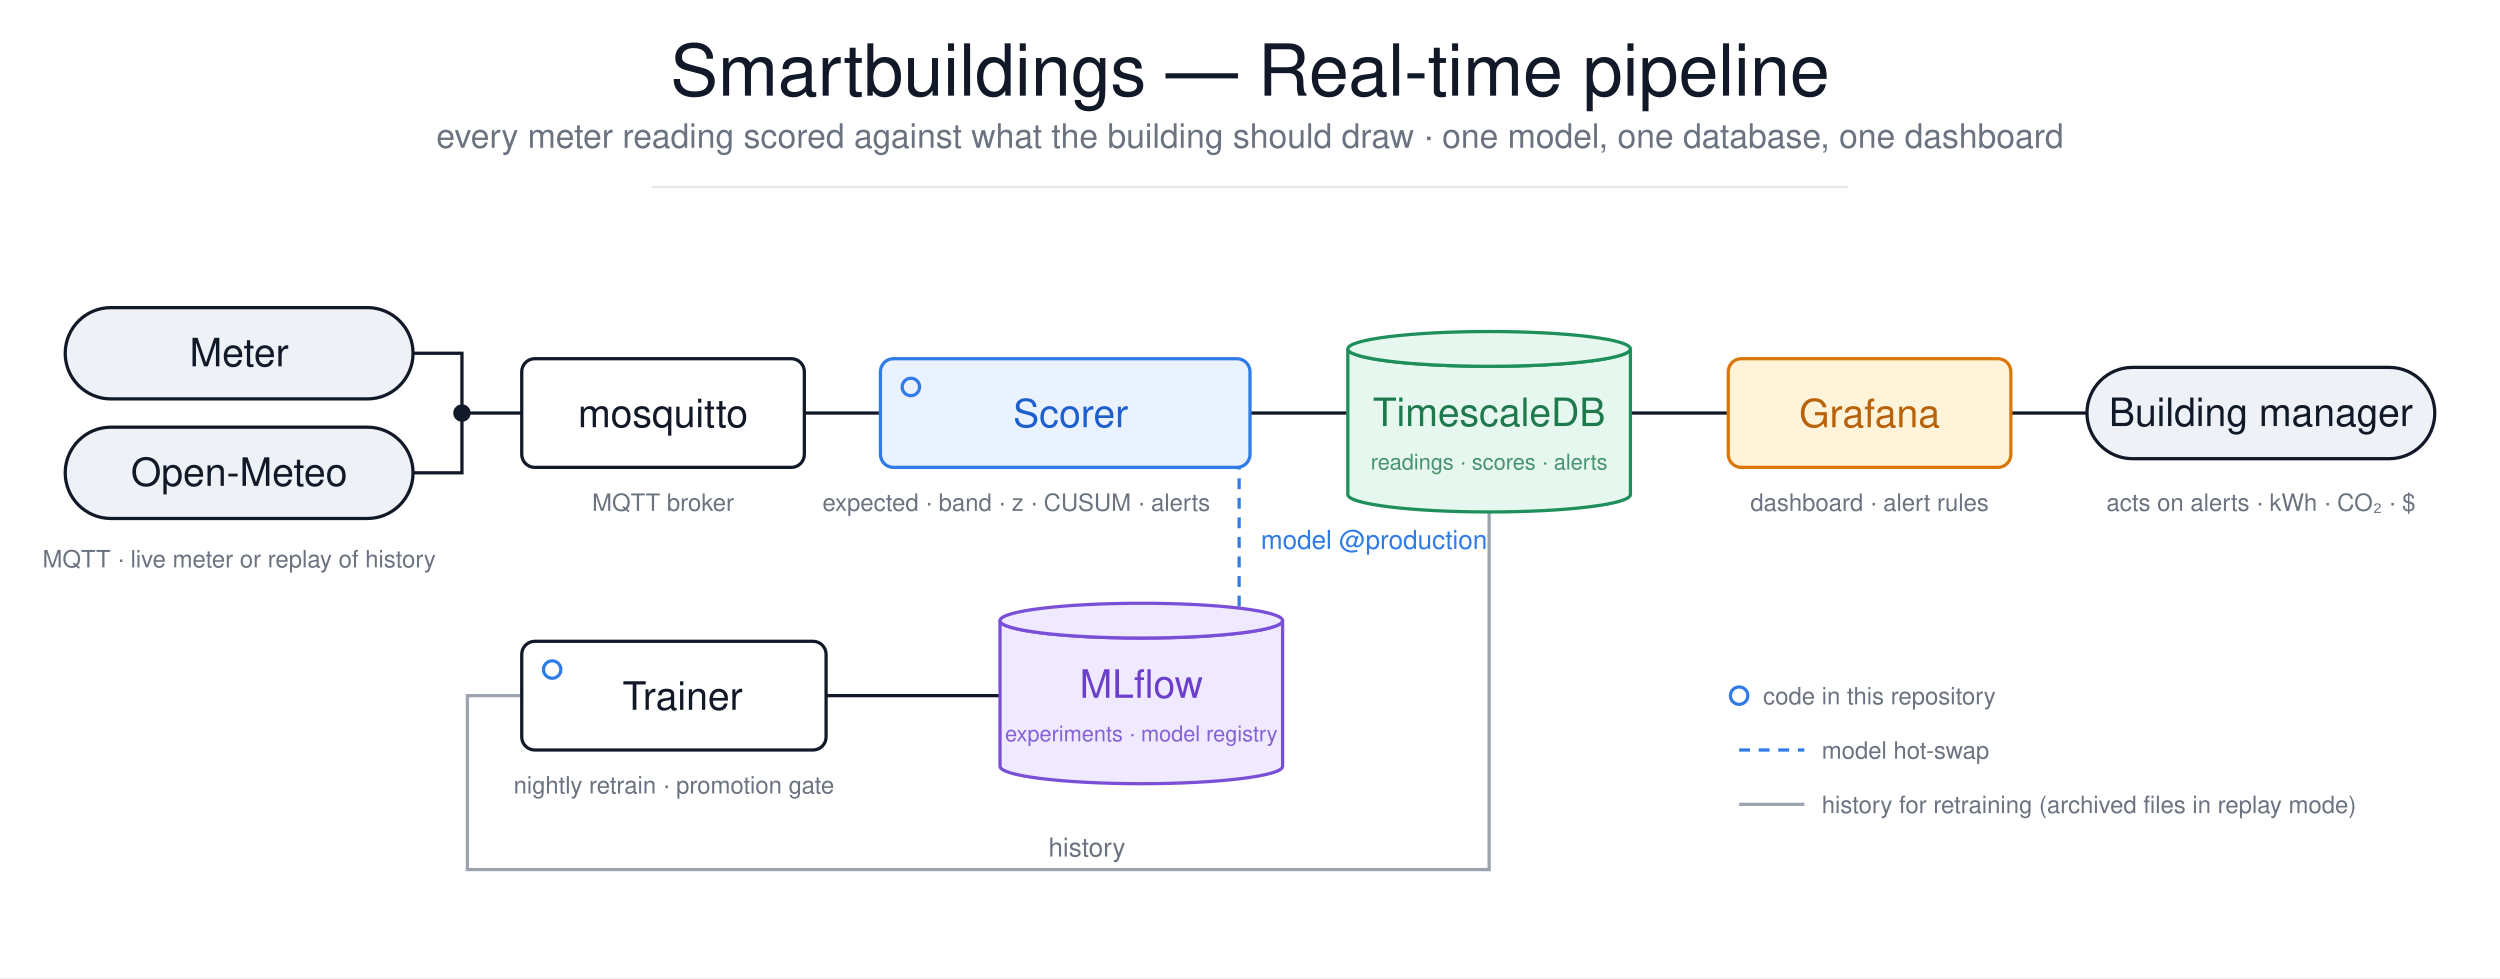
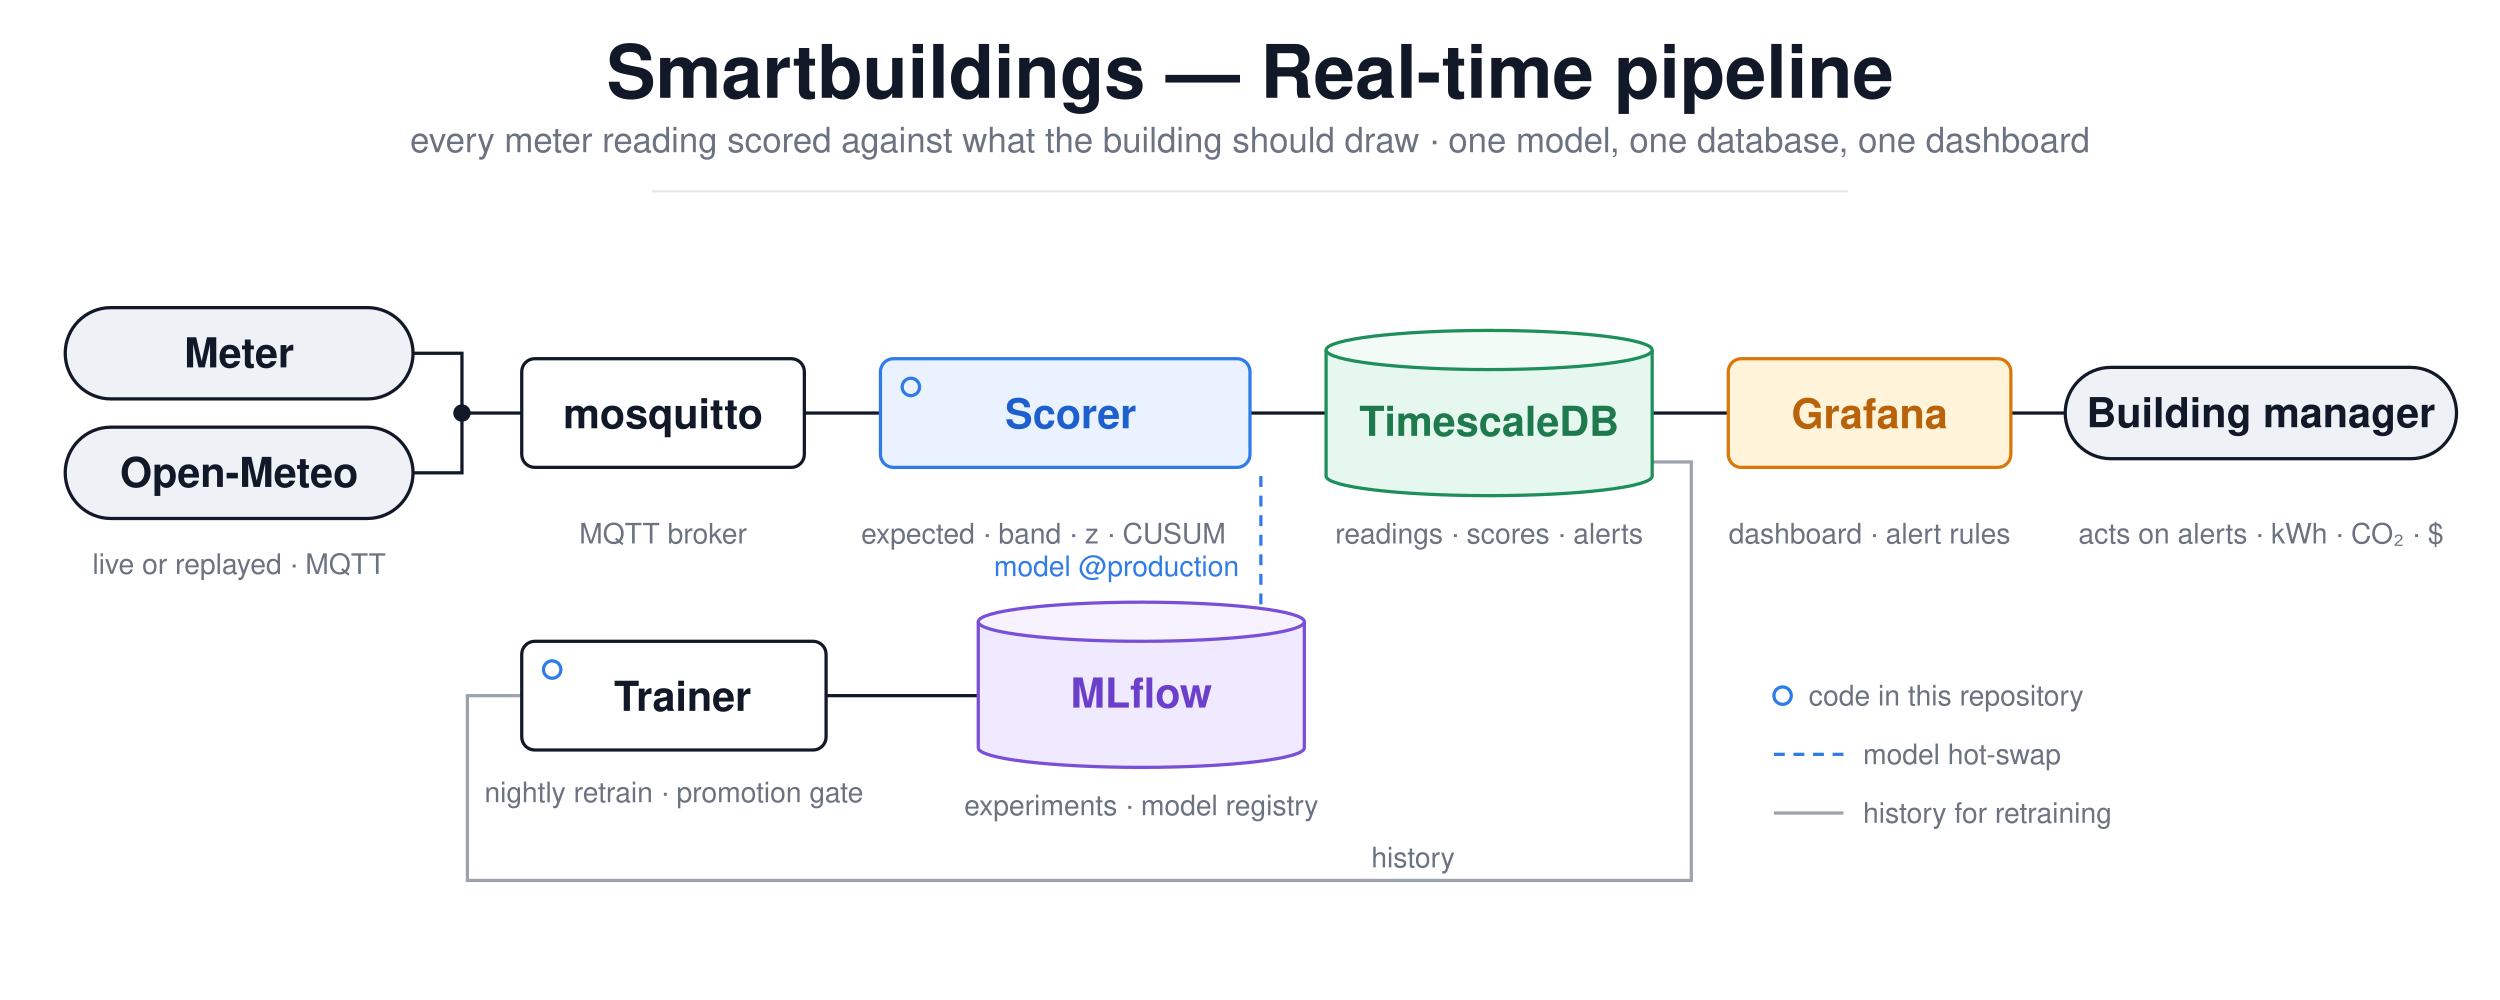
- <svg xmlns="http://www.w3.org/2000/svg" width="2300" height="900" viewBox="0 0 2300 900" font-family="Helvetica Neue, Helvetica, Arial, sans-serif">
-   <rect width="2300" height="900" fill="#ffffff" />
-   <text x="1150" y="88" text-anchor="middle" font-size="66" fill="#111827">Smartbuildings — Real-time pipeline</text>
-   <text x="1150" y="136" text-anchor="middle" font-size="31" fill="#6B7280">every meter reading scored against what the building should draw  ·  one model, one database, one dashboard</text>
-   <line x1="600" y1="172" x2="1700" y2="172" stroke="#E5E7EB" stroke-width="2" />
+ <svg xmlns="http://www.w3.org/2000/svg" width="2300" height="920" viewBox="0 0 2300 920" font-family="Helvetica Neue, Helvetica, Arial, sans-serif">
+   <rect width="2300" height="920" fill="#ffffff" />
+   <text x="1150" y="90" text-anchor="middle" font-size="68" font-weight="600" fill="#111827">Smartbuildings — Real-time pipeline</text>
+   <text x="1150" y="140" text-anchor="middle" font-size="32" fill="#6B7280">every meter reading scored against what the building should draw  ·  one model, one database, one dashboard</text>
+   <line x1="600" y1="176" x2="1700" y2="176" stroke="#E5E7EB" stroke-width="2" />
  <g stroke="#111827" stroke-width="3" fill="none">
    <path d="M 380 325 H 425 V 435 H 380" />
    <path d="M 425 380 H 480" />
    <path d="M 740 380 H 810" />
-     <path d="M 1150 380 H 1240" />
-     <path d="M 1500 380 H 1590" />
-     <path d="M 1850 380 H 1920" />
-     <path d="M 760 640 H 920" />
+     <path d="M 1150 380 H 1220" />
+     <path d="M 1520 380 H 1590" />
+     <path d="M 1850 380 H 1900" />
+     <path d="M 760 640 H 900" />
  </g>
-   <path d="M 1370 471 V 800 H 430 V 640 H 480" stroke="#9CA3AF" stroke-width="3" fill="none" />
-   <text x="1000" y="788" text-anchor="middle" font-size="24" fill="#6B7280">history</text>
-   <path d="M 1140 558 V 430" stroke="#2F7BE8" stroke-width="3" stroke-dasharray="10 8" fill="none" />
-   <text x="1160" y="505" font-size="24" fill="#2F7BE8">model  @production</text>
+   <path d="M 1520 425 H 1556 V 810 H 430 V 640 H 480" stroke="#9CA3AF" stroke-width="3" fill="none" />
+   <text x="1300" y="798" text-anchor="middle" font-size="26" fill="#6B7280">history</text>
+   <path d="M 1160 556 V 430" stroke="#2F7BE8" stroke-width="3" stroke-dasharray="10 8" fill="none" />
+   <text x="1140" y="530" text-anchor="end" font-size="26" fill="#2F7BE8">model  @production</text>
  <circle cx="425" cy="380" r="8" fill="#111827" />
  <rect x="60" y="283" width="320" height="84" rx="42" fill="#EEF2F7" stroke="#111827" stroke-width="3" />
-   <text x="220" y="337" text-anchor="middle" font-size="36" fill="#111827">Meter</text>
+   <text x="220" y="338" text-anchor="middle" font-size="38" font-weight="600" fill="#111827">Meter</text>
  <rect x="60" y="393" width="320" height="84" rx="42" fill="#EEF2F7" stroke="#111827" stroke-width="3" />
-   <text x="220" y="447" text-anchor="middle" font-size="36" fill="#111827">Open-Meteo</text>
-   <text x="220" y="522" text-anchor="middle" font-size="22" fill="#6B7280">MQTT · live meter or replay of history</text>
+   <text x="220" y="448" text-anchor="middle" font-size="38" font-weight="600" fill="#111827">Open-Meteo</text>
+   <text x="220" y="528" text-anchor="middle" font-size="26" fill="#6B7280">live or replayed · MQTT</text>
  <rect x="480" y="330" width="260" height="100" rx="12" fill="#ffffff" stroke="#111827" stroke-width="3" />
-   <text x="610" y="393" text-anchor="middle" font-size="36" fill="#111827">mosquitto</text>
-   <text x="610" y="470" text-anchor="middle" font-size="22" fill="#6B7280">MQTT broker</text>
+   <text x="610" y="394" text-anchor="middle" font-size="38" font-weight="600" fill="#111827">mosquitto</text>
+   <text x="610" y="500" text-anchor="middle" font-size="26" fill="#6B7280">MQTT broker</text>
  <rect x="810" y="330" width="340" height="100" rx="12" fill="#EAF2FF" stroke="#2F7BE8" stroke-width="3" />
  <circle cx="838" cy="356" r="8" fill="none" stroke="#2F7BE8" stroke-width="3" />
-   <text x="985" y="393" text-anchor="middle" font-size="36" fill="#1D5FCC">Scorer</text>
-   <text x="935" y="470" text-anchor="middle" font-size="22" fill="#6B7280">expected · band · z · CUSUM · alerts</text>
-   <path d="M 1240 321 a 130 16 0 0 0 260 0 v 134 a 130 16 0 0 1 -260 0 z" fill="#E6F7F0" stroke="#1E8E5A" stroke-width="3" />
-   <ellipse cx="1370" cy="321" rx="130" ry="16" fill="#E6F7F0" stroke="#1E8E5A" stroke-width="3" />
-   <text x="1370" y="392" text-anchor="middle" font-size="36" fill="#1E7A4D">TimescaleDB</text>
-   <text x="1370" y="432" text-anchor="middle" font-size="20" fill="#1E7A4D" opacity="0.8">readings · scores · alerts</text>
+   <text x="985" y="394" text-anchor="middle" font-size="38" font-weight="600" fill="#1D5FCC">Scorer</text>
+   <text x="960" y="500" text-anchor="middle" font-size="26" fill="#6B7280">expected · band · z · CUSUM</text>
+   <path d="M 1220 322 v 116 a 150 18 0 0 0 300 0 v -116" fill="#E6F7F0" stroke="none" />
+   <path d="M 1220 322 v 116 a 150 18 0 0 0 300 0 v -116" fill="none" stroke="#1E8E5A" stroke-width="3" />
+   <ellipse cx="1370" cy="322" rx="150" ry="18" fill="#F3FBF7" stroke="#1E8E5A" stroke-width="3" />
+   <text x="1370" y="401" text-anchor="middle" font-size="38" font-weight="600" fill="#1E7A4D">TimescaleDB</text>
+   <text x="1370" y="500" text-anchor="middle" font-size="26" fill="#6B7280">readings · scores · alerts</text>
  <rect x="1590" y="330" width="260" height="100" rx="12" fill="#FFF4DA" stroke="#D9770A" stroke-width="3" />
-   <text x="1720" y="393" text-anchor="middle" font-size="36" fill="#B8620A">Grafana</text>
-   <text x="1720" y="470" text-anchor="middle" font-size="22" fill="#6B7280">dashboard · alert rules</text>
-   <rect x="1920" y="338" width="320" height="84" rx="42" fill="#EEF2F7" stroke="#111827" stroke-width="3" />
-   <text x="2080" y="392" text-anchor="middle" font-size="36" fill="#111827">Building manager</text>
-   <text x="2080" y="470" text-anchor="middle" font-size="22" fill="#6B7280">acts on alerts · kWh · CO₂ · $</text>
+   <text x="1720" y="394" text-anchor="middle" font-size="38" font-weight="600" fill="#B8620A">Grafana</text>
+   <text x="1720" y="500" text-anchor="middle" font-size="26" fill="#6B7280">dashboard · alert rules</text>
+   <rect x="1900" y="338" width="360" height="84" rx="42" fill="#EEF2F7" stroke="#111827" stroke-width="3" />
+   <text x="2080" y="393" text-anchor="middle" font-size="38" font-weight="600" fill="#111827">Building manager</text>
+   <text x="2080" y="500" text-anchor="middle" font-size="26" fill="#6B7280">acts on alerts · kWh · CO₂ · $</text>
  <rect x="480" y="590" width="280" height="100" rx="12" fill="#ffffff" stroke="#111827" stroke-width="3" />
  <circle cx="508" cy="616" r="8" fill="none" stroke="#2F7BE8" stroke-width="3" />
-   <text x="628" y="653" text-anchor="middle" font-size="36" fill="#111827">Trainer</text>
-   <text x="620" y="730" text-anchor="middle" font-size="22" fill="#6B7280">nightly retrain · promotion gate</text>
-   <path d="M 920 571 a 130 16 0 0 0 260 0 v 134 a 130 16 0 0 1 -260 0 z" fill="#EFEAFF" stroke="#7A4FD8" stroke-width="3" />
-   <ellipse cx="1050" cy="571" rx="130" ry="16" fill="#EFEAFF" stroke="#7A4FD8" stroke-width="3" />
-   <text x="1050" y="642" text-anchor="middle" font-size="36" fill="#6B3FCB">MLflow</text>
-   <text x="1050" y="682" text-anchor="middle" font-size="20" fill="#6B3FCB" opacity="0.8">experiments · model registry</text>
-   <circle cx="1600" cy="640" r="8" fill="none" stroke="#2F7BE8" stroke-width="3" />
-   <text x="1622" y="648" font-size="22" fill="#6B7280">code in this repository</text>
-   <line x1="1600" y1="690" x2="1660" y2="690" stroke="#2F7BE8" stroke-width="3" stroke-dasharray="10 8" />
-   <text x="1676" y="698" font-size="22" fill="#6B7280">model hot-swap</text>
-   <line x1="1600" y1="740" x2="1660" y2="740" stroke="#9CA3AF" stroke-width="3" />
-   <text x="1676" y="748" font-size="22" fill="#6B7280">history for retraining (archived files in replay mode)</text>
+   <text x="628" y="654" text-anchor="middle" font-size="38" font-weight="600" fill="#111827">Trainer</text>
+   <text x="620" y="738" text-anchor="middle" font-size="26" fill="#6B7280">nightly retrain · promotion gate</text>
+   <path d="M 900 572 v 116 a 150 18 0 0 0 300 0 v -116" fill="#EFEAFF" stroke="none" />
+   <path d="M 900 572 v 116 a 150 18 0 0 0 300 0 v -116" fill="none" stroke="#7A4FD8" stroke-width="3" />
+   <ellipse cx="1050" cy="572" rx="150" ry="18" fill="#F6F2FF" stroke="#7A4FD8" stroke-width="3" />
+   <text x="1050" y="651" text-anchor="middle" font-size="38" font-weight="600" fill="#6B3FCB">MLflow</text>
+   <text x="1050" y="750" text-anchor="middle" font-size="26" fill="#6B7280">experiments · model registry</text>
+   <circle cx="1640" cy="640" r="8" fill="none" stroke="#2F7BE8" stroke-width="3" />
+   <text x="1664" y="649" font-size="26" fill="#6B7280">code in this repository</text>
+   <line x1="1632" y1="694" x2="1696" y2="694" stroke="#2F7BE8" stroke-width="3" stroke-dasharray="10 8" />
+   <text x="1714" y="703" font-size="26" fill="#6B7280">model hot-swap</text>
+   <line x1="1632" y1="748" x2="1696" y2="748" stroke="#9CA3AF" stroke-width="3" />
+   <text x="1714" y="757" font-size="26" fill="#6B7280">history for retraining</text>
</svg>
